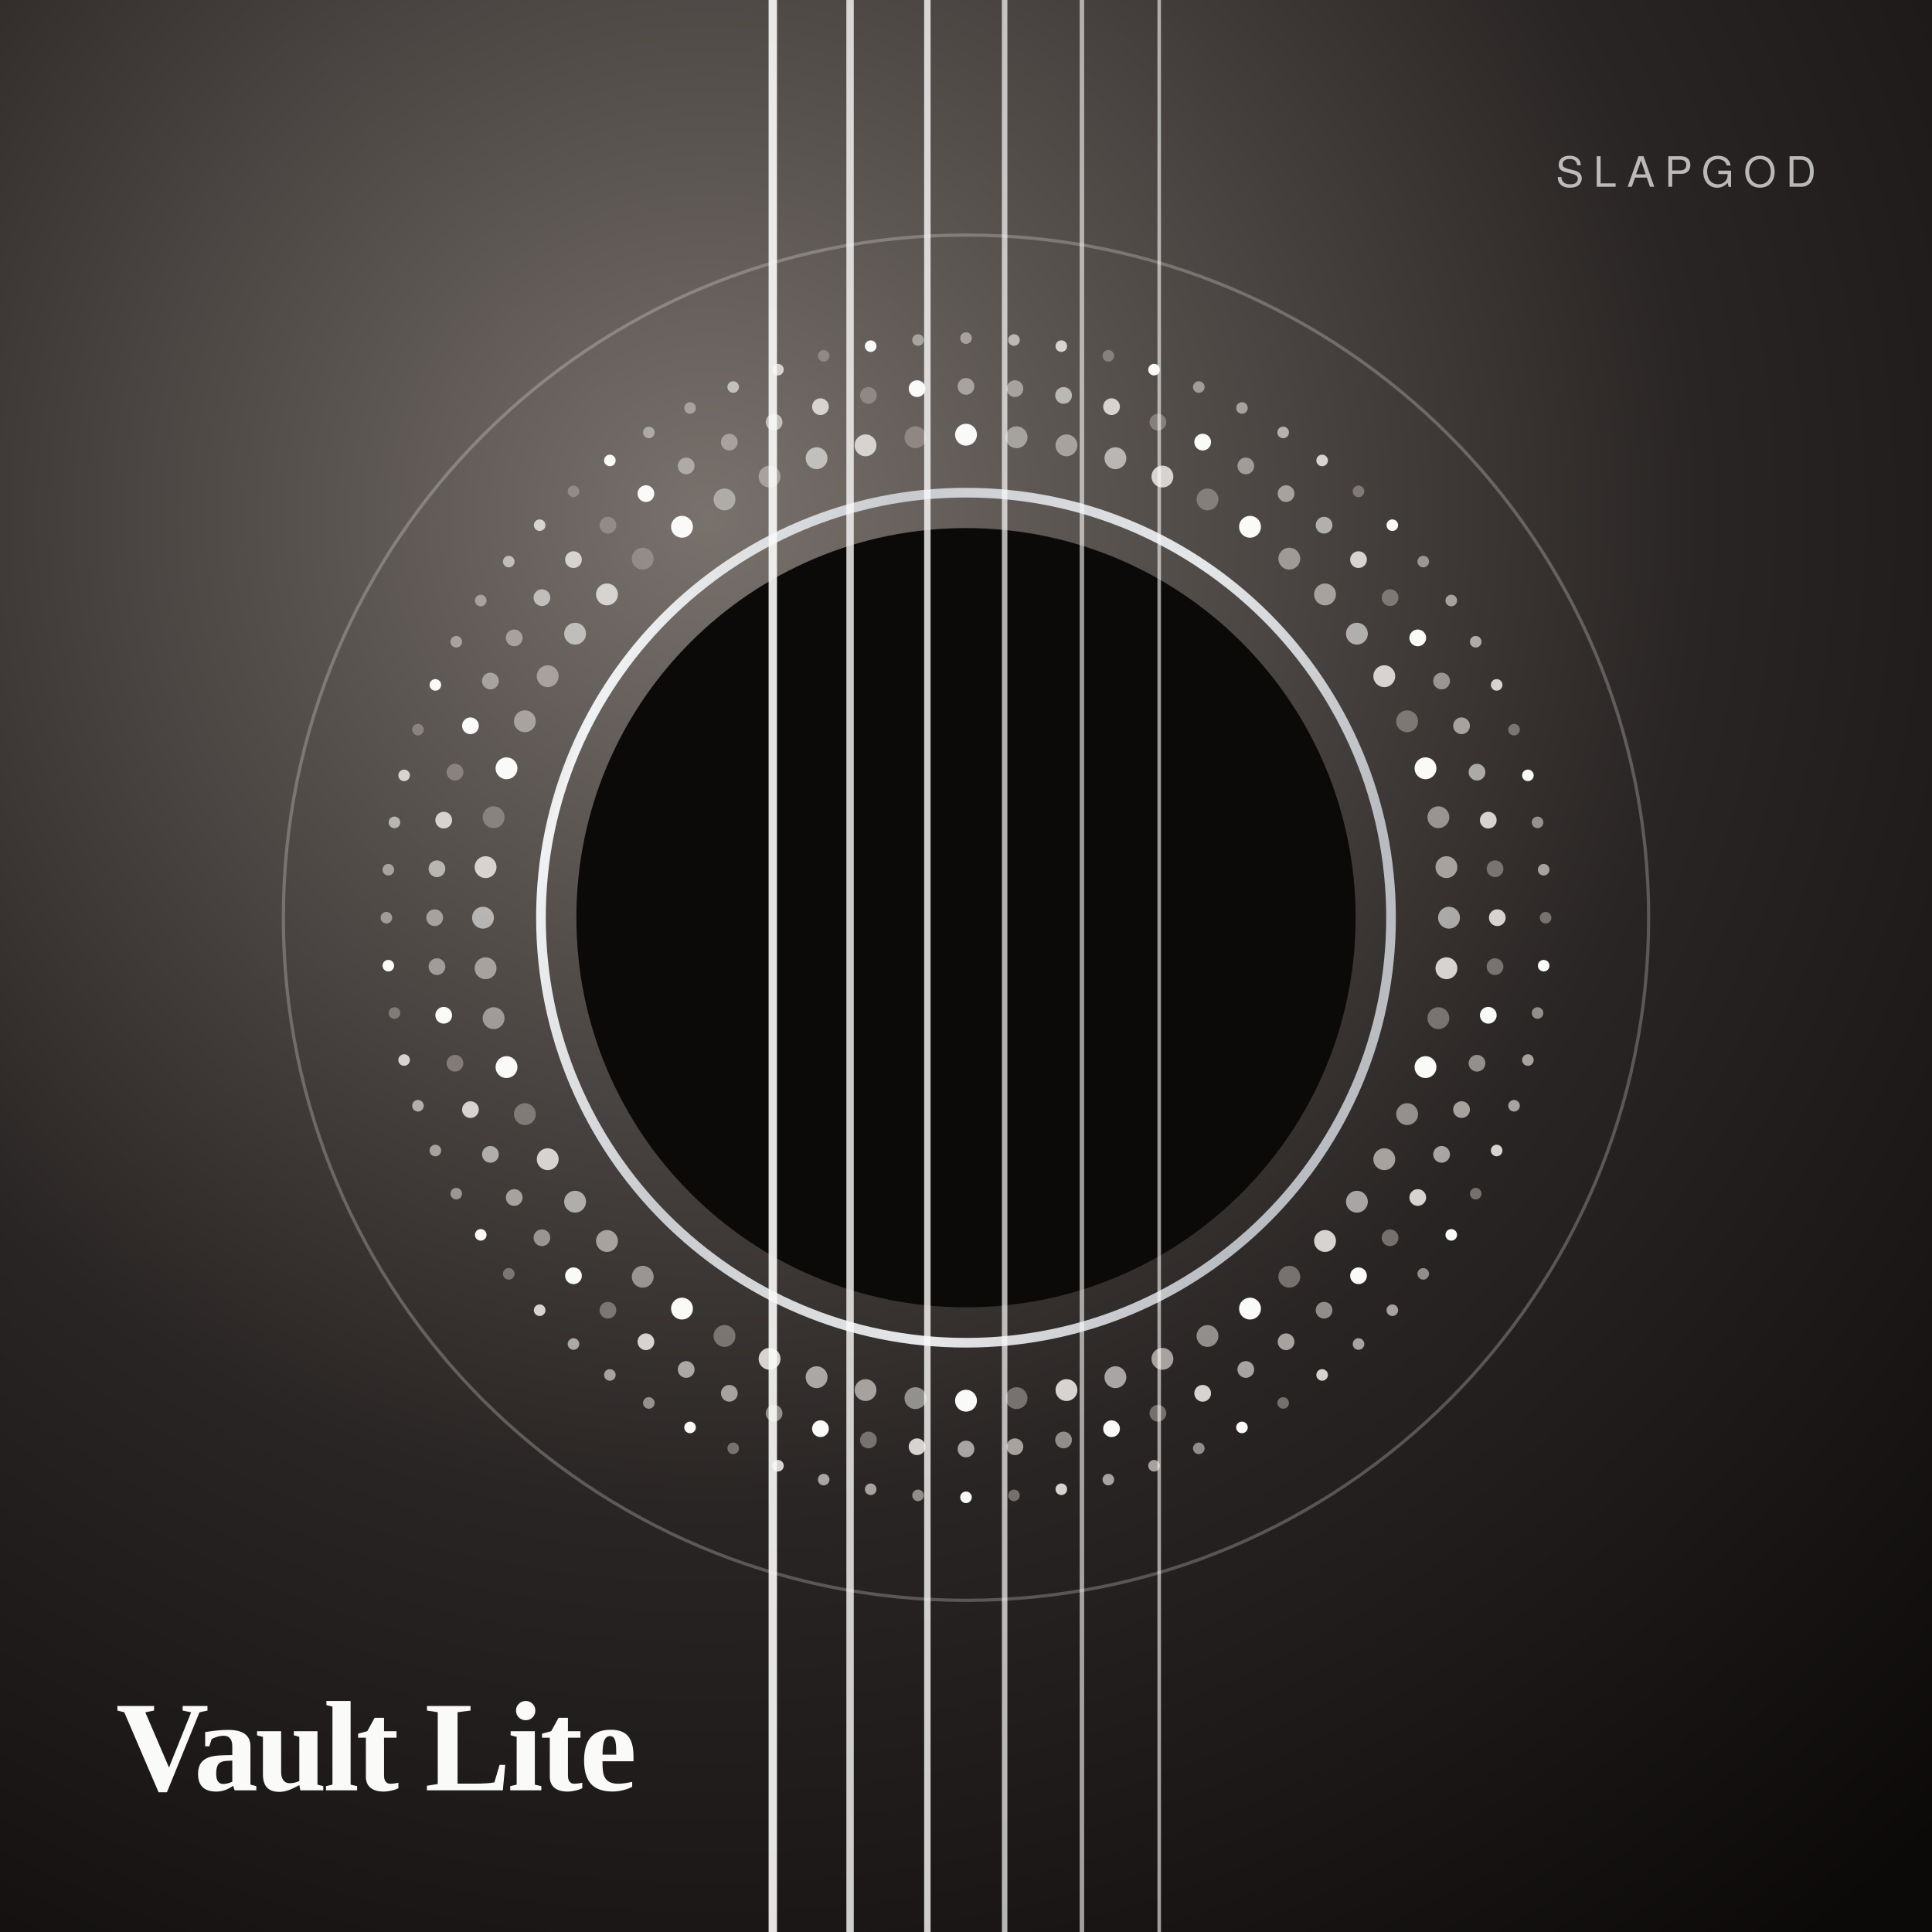
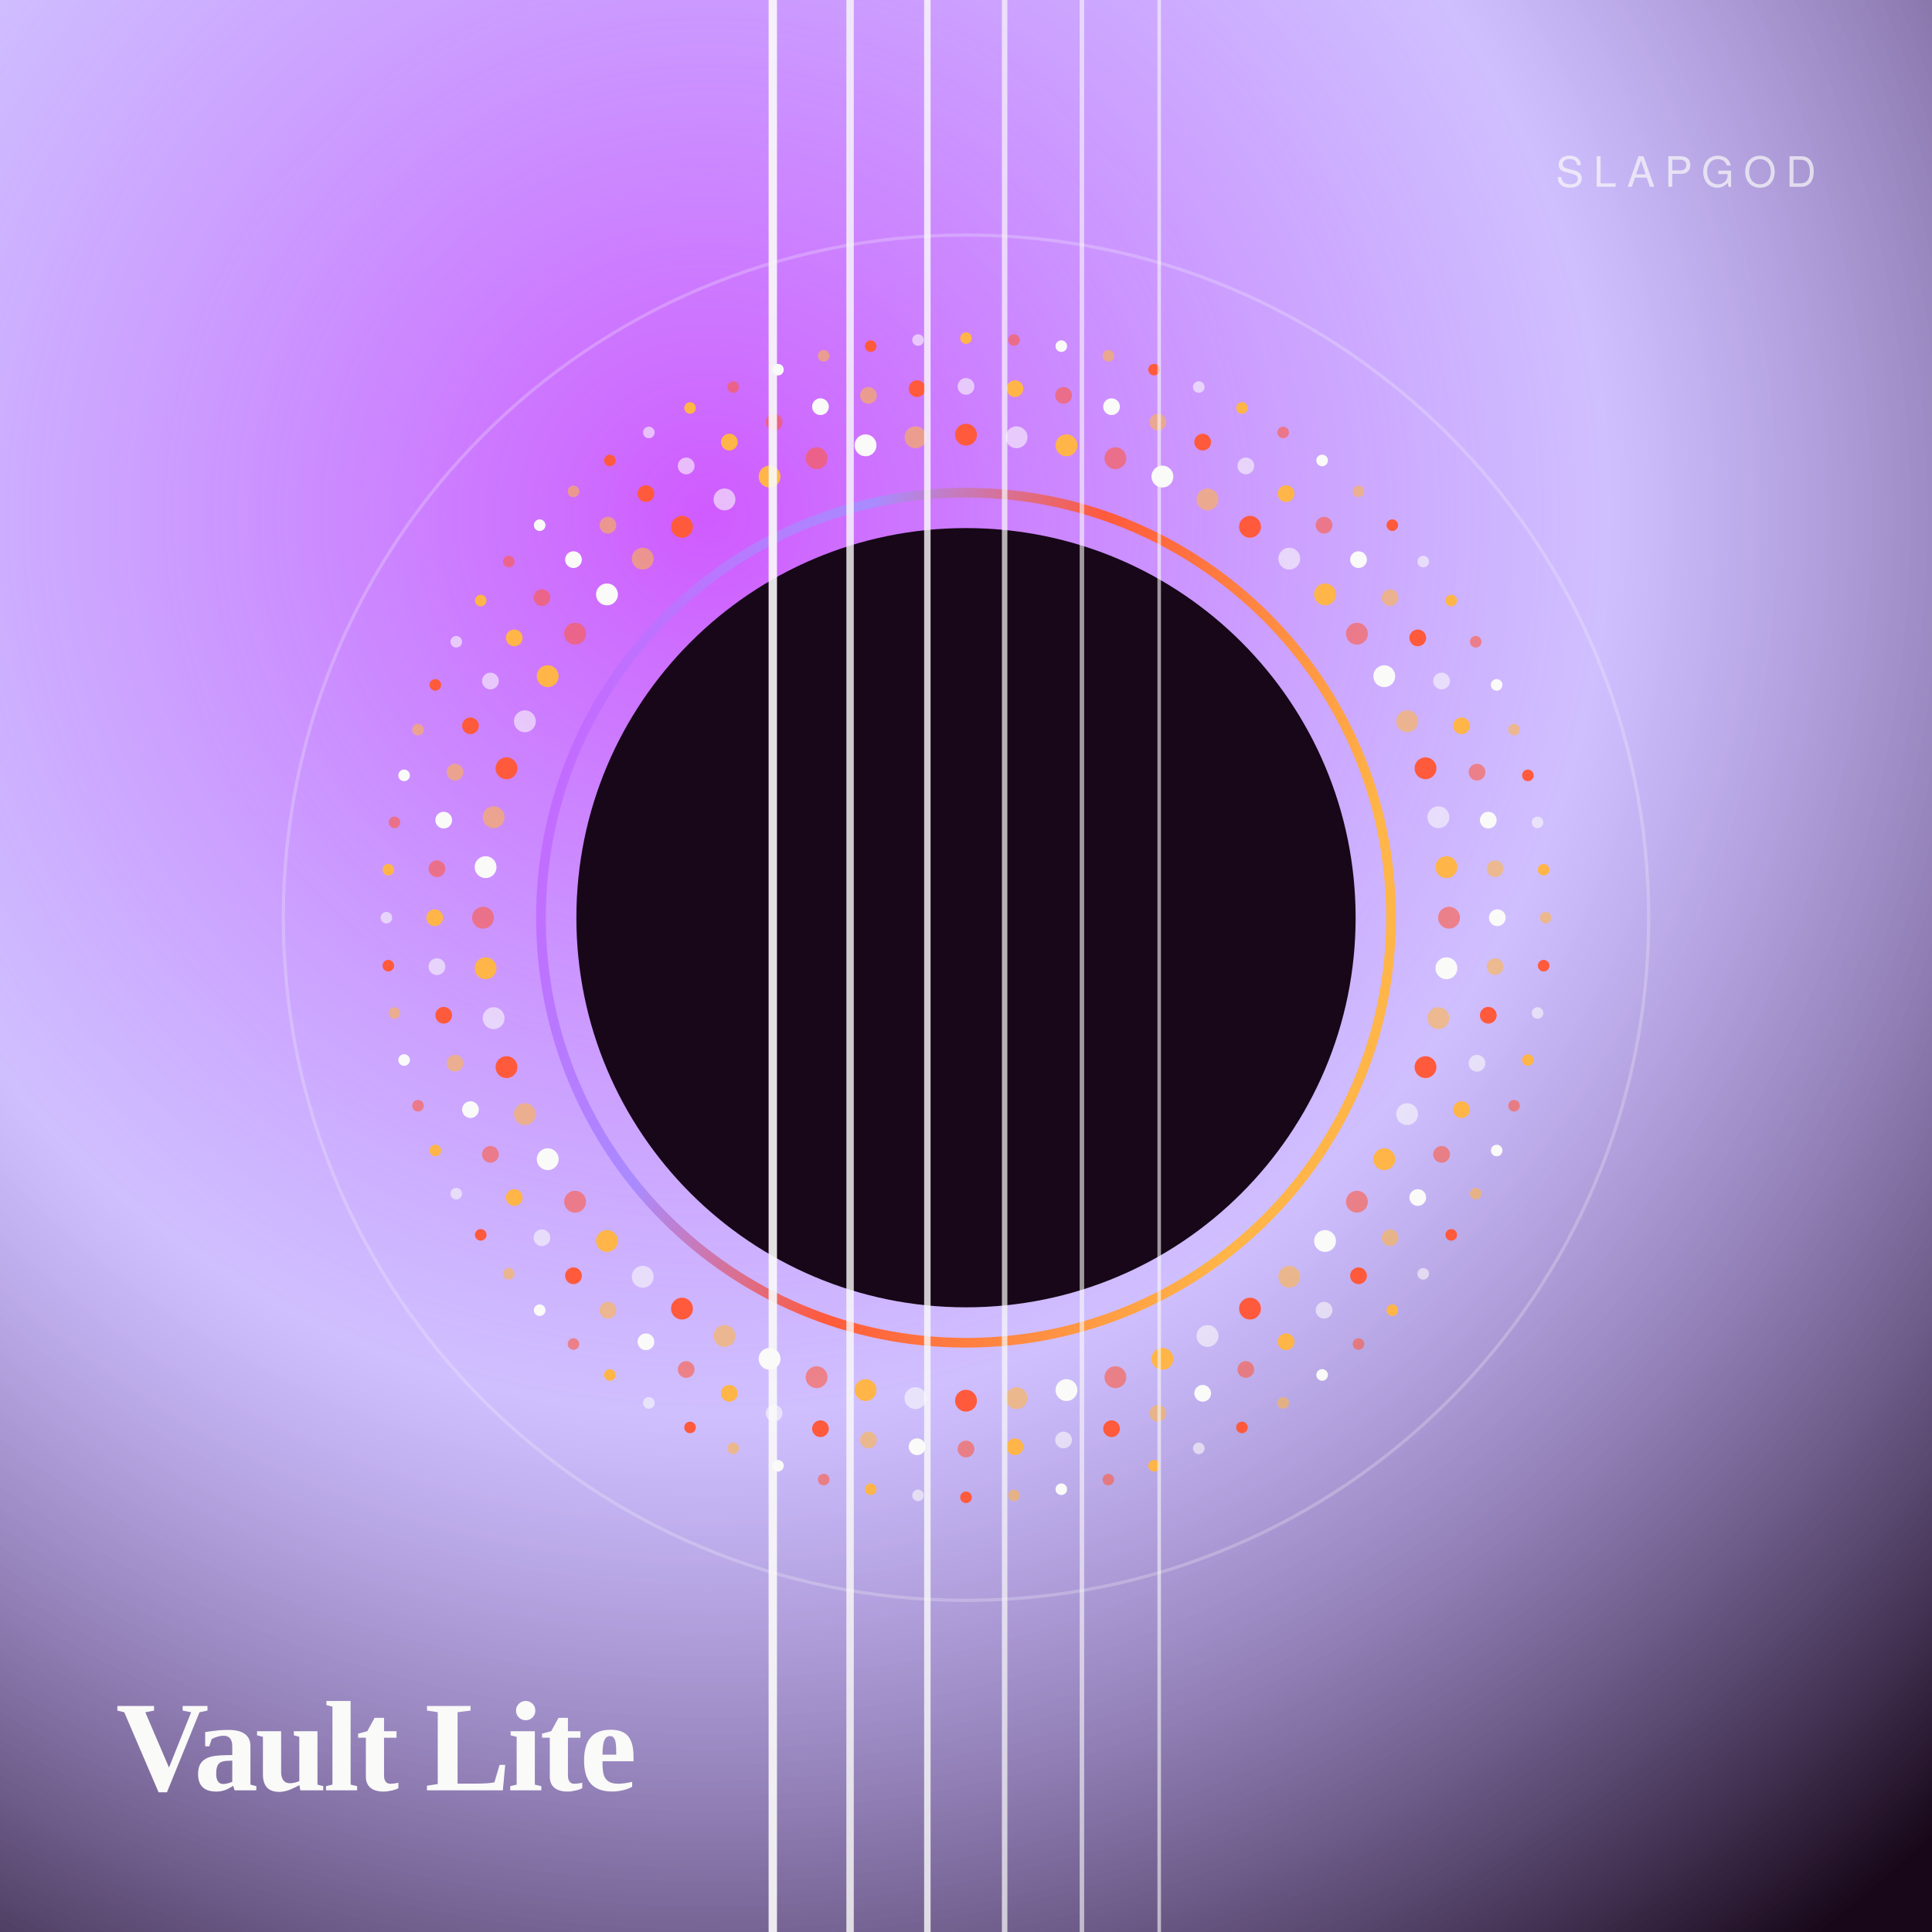
<svg xmlns="http://www.w3.org/2000/svg" viewBox="0 0 600 600" width="600" height="600">
  <defs>
    <linearGradient id="sv-guitarvaultlite" x1="0" y1="0" x2="1" y2=".35">
-       <stop offset="0" stop-color="#A8AAAD" />
-       <stop offset=".13" stop-color="#F0F1F2" />
-       <stop offset=".38" stop-color="#C8CACE" />
-       <stop offset=".72" stop-color="#E6E7E9" />
-       <stop offset="1" stop-color="#B9BCC1" />
+       <stop offset="0" stop-color="#D05BFF" />
+       <stop offset=".35" stop-color="#A98BFF" />
+       <stop offset=".6" stop-color="#FF5A3C" />
+       <stop offset="1" stop-color="#FFB547" />
    </linearGradient>
    <radialGradient id="rw-guitarvaultlite" cx="220" cy="160" r="560" gradientUnits="userSpaceOnUse">
-       <stop offset="0" stop-color="#78716C" />
-       <stop offset=".55" stop-color="#292524" />
-       <stop offset="1" stop-color="#0C0A09" />
+       <stop offset="0" stop-color="#D05BFF" />
+       <stop offset=".5" stop-color="#A98BFF" stop-opacity=".55" />
+       <stop offset="1" stop-color="#170718" />
    </radialGradient>
  </defs>
  <rect width="600" height="600" fill="url(#rw-guitarvaultlite)" />
-   <circle cx="450" cy="285" r="3.4" fill="#FAFAF9" fill-opacity="0.6" />
-   <circle cx="449.2" cy="300.7" r="3.4" fill="#D6D3D1" fill-opacity="1" />
-   <circle cx="446.7" cy="316.2" r="3.4" fill="#A8A29E" fill-opacity="0.6" />
-   <circle cx="442.7" cy="331.4" r="3.4" fill="#FAFAF9" fill-opacity="1" />
-   <circle cx="437" cy="346" r="3.4" fill="#D6D3D1" fill-opacity="0.6" />
-   <circle cx="429.9" cy="360" r="3.4" fill="#A8A29E" fill-opacity="1" />
-   <circle cx="421.4" cy="373.2" r="3.4" fill="#FAFAF9" fill-opacity="0.6" />
-   <circle cx="411.5" cy="385.4" r="3.4" fill="#D6D3D1" fill-opacity="1" />
-   <circle cx="400.4" cy="396.5" r="3.4" fill="#A8A29E" fill-opacity="0.6" />
-   <circle cx="388.2" cy="406.4" r="3.4" fill="#FAFAF9" fill-opacity="1" />
-   <circle cx="375" cy="414.9" r="3.4" fill="#D6D3D1" fill-opacity="0.6" />
-   <circle cx="361" cy="422" r="3.4" fill="#A8A29E" fill-opacity="1" />
-   <circle cx="346.4" cy="427.7" r="3.4" fill="#FAFAF9" fill-opacity="0.6" />
-   <circle cx="331.2" cy="431.7" r="3.4" fill="#D6D3D1" fill-opacity="1" />
-   <circle cx="315.7" cy="434.2" r="3.4" fill="#A8A29E" fill-opacity="0.6" />
-   <circle cx="300" cy="435" r="3.4" fill="#FAFAF9" fill-opacity="1" />
-   <circle cx="284.3" cy="434.2" r="3.4" fill="#D6D3D1" fill-opacity="0.6" />
-   <circle cx="268.8" cy="431.7" r="3.4" fill="#A8A29E" fill-opacity="1" />
-   <circle cx="253.6" cy="427.7" r="3.4" fill="#FAFAF9" fill-opacity="0.6" />
-   <circle cx="239" cy="422" r="3.4" fill="#D6D3D1" fill-opacity="1" />
-   <circle cx="225" cy="414.9" r="3.4" fill="#A8A29E" fill-opacity="0.6" />
-   <circle cx="211.8" cy="406.4" r="3.4" fill="#FAFAF9" fill-opacity="1" />
-   <circle cx="199.6" cy="396.5" r="3.4" fill="#D6D3D1" fill-opacity="0.6" />
-   <circle cx="188.5" cy="385.4" r="3.4" fill="#A8A29E" fill-opacity="1" />
-   <circle cx="178.6" cy="373.2" r="3.4" fill="#FAFAF9" fill-opacity="0.6" />
-   <circle cx="170.1" cy="360" r="3.4" fill="#D6D3D1" fill-opacity="1" />
-   <circle cx="163" cy="346" r="3.4" fill="#A8A29E" fill-opacity="0.6" />
-   <circle cx="157.3" cy="331.4" r="3.4" fill="#FAFAF9" fill-opacity="1" />
-   <circle cx="153.3" cy="316.2" r="3.4" fill="#D6D3D1" fill-opacity="0.6" />
-   <circle cx="150.8" cy="300.7" r="3.4" fill="#A8A29E" fill-opacity="1" />
-   <circle cx="150" cy="285" r="3.4" fill="#FAFAF9" fill-opacity="0.6" />
-   <circle cx="150.8" cy="269.3" r="3.4" fill="#D6D3D1" fill-opacity="1" />
-   <circle cx="153.3" cy="253.8" r="3.4" fill="#A8A29E" fill-opacity="0.6" />
-   <circle cx="157.3" cy="238.6" r="3.4" fill="#FAFAF9" fill-opacity="1" />
-   <circle cx="163" cy="224" r="3.4" fill="#D6D3D1" fill-opacity="0.6" />
-   <circle cx="170.1" cy="210" r="3.4" fill="#A8A29E" fill-opacity="1" />
-   <circle cx="178.6" cy="196.8" r="3.4" fill="#FAFAF9" fill-opacity="0.6" />
-   <circle cx="188.5" cy="184.6" r="3.4" fill="#D6D3D1" fill-opacity="1" />
-   <circle cx="199.6" cy="173.5" r="3.4" fill="#A8A29E" fill-opacity="0.6" />
-   <circle cx="211.8" cy="163.6" r="3.4" fill="#FAFAF9" fill-opacity="1" />
-   <circle cx="225" cy="155.1" r="3.4" fill="#D6D3D1" fill-opacity="0.6" />
-   <circle cx="239" cy="148" r="3.4" fill="#A8A29E" fill-opacity="1" />
-   <circle cx="253.6" cy="142.3" r="3.4" fill="#FAFAF9" fill-opacity="0.6" />
-   <circle cx="268.8" cy="138.3" r="3.4" fill="#D6D3D1" fill-opacity="1" />
-   <circle cx="284.3" cy="135.8" r="3.4" fill="#A8A29E" fill-opacity="0.6" />
-   <circle cx="300" cy="135" r="3.4" fill="#FAFAF9" fill-opacity="1" />
-   <circle cx="315.7" cy="135.8" r="3.4" fill="#D6D3D1" fill-opacity="0.6" />
-   <circle cx="331.2" cy="138.3" r="3.4" fill="#A8A29E" fill-opacity="1" />
-   <circle cx="346.4" cy="142.3" r="3.4" fill="#FAFAF9" fill-opacity="0.6" />
-   <circle cx="361" cy="148" r="3.4" fill="#D6D3D1" fill-opacity="1" />
-   <circle cx="375" cy="155.1" r="3.4" fill="#A8A29E" fill-opacity="0.6" />
-   <circle cx="388.2" cy="163.6" r="3.4" fill="#FAFAF9" fill-opacity="1" />
-   <circle cx="400.4" cy="173.5" r="3.4" fill="#D6D3D1" fill-opacity="0.6" />
-   <circle cx="411.5" cy="184.6" r="3.4" fill="#A8A29E" fill-opacity="1" />
-   <circle cx="421.4" cy="196.8" r="3.4" fill="#FAFAF9" fill-opacity="0.6" />
-   <circle cx="429.9" cy="210" r="3.4" fill="#D6D3D1" fill-opacity="1" />
-   <circle cx="437" cy="224" r="3.4" fill="#A8A29E" fill-opacity="0.6" />
-   <circle cx="442.7" cy="238.6" r="3.4" fill="#FAFAF9" fill-opacity="1" />
-   <circle cx="446.7" cy="253.8" r="3.4" fill="#D6D3D1" fill-opacity="0.6" />
-   <circle cx="449.2" cy="269.3" r="3.4" fill="#A8A29E" fill-opacity="1" />
-   <circle cx="465" cy="285" r="2.6" fill="#D6D3D1" fill-opacity="1" />
-   <circle cx="464.3" cy="300.2" r="2.6" fill="#A8A29E" fill-opacity="0.6" />
-   <circle cx="462.2" cy="315.3" r="2.6" fill="#FAFAF9" fill-opacity="1" />
-   <circle cx="458.7" cy="330.2" r="2.6" fill="#D6D3D1" fill-opacity="0.6" />
-   <circle cx="453.9" cy="344.6" r="2.6" fill="#A8A29E" fill-opacity="1" />
-   <circle cx="447.7" cy="358.5" r="2.6" fill="#FAFAF9" fill-opacity="0.6" />
-   <circle cx="440.3" cy="371.9" r="2.6" fill="#D6D3D1" fill-opacity="1" />
-   <circle cx="431.7" cy="384.4" r="2.6" fill="#A8A29E" fill-opacity="0.6" />
-   <circle cx="421.9" cy="396.2" r="2.6" fill="#FAFAF9" fill-opacity="1" />
-   <circle cx="411.2" cy="406.9" r="2.6" fill="#D6D3D1" fill-opacity="0.6" />
-   <circle cx="399.4" cy="416.7" r="2.6" fill="#A8A29E" fill-opacity="1" />
-   <circle cx="386.9" cy="425.3" r="2.6" fill="#FAFAF9" fill-opacity="0.6" />
-   <circle cx="373.5" cy="432.7" r="2.6" fill="#D6D3D1" fill-opacity="1" />
-   <circle cx="359.6" cy="438.9" r="2.6" fill="#A8A29E" fill-opacity="0.6" />
-   <circle cx="345.2" cy="443.7" r="2.6" fill="#FAFAF9" fill-opacity="1" />
-   <circle cx="330.3" cy="447.2" r="2.6" fill="#D6D3D1" fill-opacity="0.6" />
-   <circle cx="315.2" cy="449.3" r="2.6" fill="#A8A29E" fill-opacity="1" />
-   <circle cx="300" cy="450" r="2.6" fill="#FAFAF9" fill-opacity="0.6" />
-   <circle cx="284.8" cy="449.3" r="2.6" fill="#D6D3D1" fill-opacity="1" />
-   <circle cx="269.7" cy="447.2" r="2.6" fill="#A8A29E" fill-opacity="0.6" />
-   <circle cx="254.8" cy="443.7" r="2.6" fill="#FAFAF9" fill-opacity="1" />
-   <circle cx="240.4" cy="438.9" r="2.6" fill="#D6D3D1" fill-opacity="0.6" />
-   <circle cx="226.5" cy="432.7" r="2.6" fill="#A8A29E" fill-opacity="1" />
-   <circle cx="213.1" cy="425.3" r="2.6" fill="#FAFAF9" fill-opacity="0.6" />
-   <circle cx="200.6" cy="416.7" r="2.6" fill="#D6D3D1" fill-opacity="1" />
-   <circle cx="188.8" cy="406.9" r="2.6" fill="#A8A29E" fill-opacity="0.6" />
-   <circle cx="178.1" cy="396.2" r="2.6" fill="#FAFAF9" fill-opacity="1" />
-   <circle cx="168.3" cy="384.4" r="2.6" fill="#D6D3D1" fill-opacity="0.6" />
-   <circle cx="159.7" cy="371.9" r="2.6" fill="#A8A29E" fill-opacity="1" />
-   <circle cx="152.3" cy="358.5" r="2.6" fill="#FAFAF9" fill-opacity="0.6" />
-   <circle cx="146.1" cy="344.6" r="2.6" fill="#D6D3D1" fill-opacity="1" />
-   <circle cx="141.3" cy="330.2" r="2.6" fill="#A8A29E" fill-opacity="0.6" />
-   <circle cx="137.8" cy="315.3" r="2.6" fill="#FAFAF9" fill-opacity="1" />
-   <circle cx="135.7" cy="300.2" r="2.6" fill="#D6D3D1" fill-opacity="0.6" />
-   <circle cx="135" cy="285" r="2.6" fill="#A8A29E" fill-opacity="1" />
-   <circle cx="135.7" cy="269.8" r="2.6" fill="#FAFAF9" fill-opacity="0.6" />
-   <circle cx="137.8" cy="254.7" r="2.6" fill="#D6D3D1" fill-opacity="1" />
-   <circle cx="141.3" cy="239.8" r="2.6" fill="#A8A29E" fill-opacity="0.6" />
-   <circle cx="146.1" cy="225.4" r="2.6" fill="#FAFAF9" fill-opacity="1" />
-   <circle cx="152.3" cy="211.5" r="2.6" fill="#D6D3D1" fill-opacity="0.6" />
-   <circle cx="159.7" cy="198.1" r="2.6" fill="#A8A29E" fill-opacity="1" />
-   <circle cx="168.3" cy="185.6" r="2.6" fill="#FAFAF9" fill-opacity="0.6" />
-   <circle cx="178.1" cy="173.8" r="2.6" fill="#D6D3D1" fill-opacity="1" />
-   <circle cx="188.8" cy="163.1" r="2.6" fill="#A8A29E" fill-opacity="0.6" />
-   <circle cx="200.6" cy="153.3" r="2.6" fill="#FAFAF9" fill-opacity="1" />
-   <circle cx="213.1" cy="144.7" r="2.6" fill="#D6D3D1" fill-opacity="0.6" />
-   <circle cx="226.5" cy="137.3" r="2.6" fill="#A8A29E" fill-opacity="1" />
-   <circle cx="240.4" cy="131.1" r="2.6" fill="#FAFAF9" fill-opacity="0.6" />
-   <circle cx="254.8" cy="126.3" r="2.6" fill="#D6D3D1" fill-opacity="1" />
-   <circle cx="269.7" cy="122.8" r="2.6" fill="#A8A29E" fill-opacity="0.6" />
-   <circle cx="284.8" cy="120.7" r="2.6" fill="#FAFAF9" fill-opacity="1" />
-   <circle cx="300" cy="120" r="2.6" fill="#D6D3D1" fill-opacity="0.6" />
-   <circle cx="315.2" cy="120.7" r="2.6" fill="#A8A29E" fill-opacity="1" />
-   <circle cx="330.3" cy="122.8" r="2.6" fill="#FAFAF9" fill-opacity="0.6" />
-   <circle cx="345.2" cy="126.3" r="2.6" fill="#D6D3D1" fill-opacity="1" />
-   <circle cx="359.6" cy="131.1" r="2.6" fill="#A8A29E" fill-opacity="0.6" />
-   <circle cx="373.5" cy="137.3" r="2.6" fill="#FAFAF9" fill-opacity="1" />
-   <circle cx="386.9" cy="144.7" r="2.6" fill="#D6D3D1" fill-opacity="0.6" />
-   <circle cx="399.4" cy="153.3" r="2.6" fill="#A8A29E" fill-opacity="1" />
-   <circle cx="411.2" cy="163.1" r="2.6" fill="#FAFAF9" fill-opacity="0.6" />
-   <circle cx="421.9" cy="173.8" r="2.6" fill="#D6D3D1" fill-opacity="1" />
-   <circle cx="431.7" cy="185.6" r="2.6" fill="#A8A29E" fill-opacity="0.6" />
-   <circle cx="440.3" cy="198.1" r="2.6" fill="#FAFAF9" fill-opacity="1" />
-   <circle cx="447.7" cy="211.5" r="2.6" fill="#D6D3D1" fill-opacity="0.6" />
-   <circle cx="453.9" cy="225.4" r="2.6" fill="#A8A29E" fill-opacity="1" />
-   <circle cx="458.7" cy="239.8" r="2.6" fill="#FAFAF9" fill-opacity="0.6" />
-   <circle cx="462.2" cy="254.7" r="2.6" fill="#D6D3D1" fill-opacity="1" />
-   <circle cx="464.3" cy="269.8" r="2.6" fill="#A8A29E" fill-opacity="0.6" />
-   <circle cx="480" cy="285" r="1.8" fill="#A8A29E" fill-opacity="0.6" />
-   <circle cx="479.4" cy="299.9" r="1.8" fill="#FAFAF9" fill-opacity="1" />
-   <circle cx="477.5" cy="314.6" r="1.8" fill="#D6D3D1" fill-opacity="0.6" />
-   <circle cx="474.5" cy="329.2" r="1.8" fill="#A8A29E" fill-opacity="1" />
-   <circle cx="470.2" cy="343.4" r="1.8" fill="#FAFAF9" fill-opacity="0.6" />
-   <circle cx="464.8" cy="357.3" r="1.8" fill="#D6D3D1" fill-opacity="1" />
-   <circle cx="458.3" cy="370.7" r="1.8" fill="#A8A29E" fill-opacity="0.6" />
-   <circle cx="450.7" cy="383.5" r="1.8" fill="#FAFAF9" fill-opacity="1" />
-   <circle cx="442" cy="395.6" r="1.8" fill="#D6D3D1" fill-opacity="0.6" />
-   <circle cx="432.4" cy="406.9" r="1.8" fill="#A8A29E" fill-opacity="1" />
-   <circle cx="421.9" cy="417.4" r="1.8" fill="#FAFAF9" fill-opacity="0.6" />
-   <circle cx="410.6" cy="427" r="1.8" fill="#D6D3D1" fill-opacity="1" />
-   <circle cx="398.5" cy="435.7" r="1.8" fill="#A8A29E" fill-opacity="0.6" />
-   <circle cx="385.7" cy="443.3" r="1.8" fill="#FAFAF9" fill-opacity="1" />
-   <circle cx="372.3" cy="449.8" r="1.8" fill="#D6D3D1" fill-opacity="0.6" />
-   <circle cx="358.4" cy="455.2" r="1.8" fill="#A8A29E" fill-opacity="1" />
-   <circle cx="344.2" cy="459.5" r="1.8" fill="#FAFAF9" fill-opacity="0.6" />
-   <circle cx="329.6" cy="462.5" r="1.8" fill="#D6D3D1" fill-opacity="1" />
-   <circle cx="314.9" cy="464.4" r="1.8" fill="#A8A29E" fill-opacity="0.6" />
-   <circle cx="300" cy="465" r="1.8" fill="#FAFAF9" fill-opacity="1" />
-   <circle cx="285.1" cy="464.4" r="1.8" fill="#D6D3D1" fill-opacity="0.6" />
-   <circle cx="270.4" cy="462.5" r="1.8" fill="#A8A29E" fill-opacity="1" />
-   <circle cx="255.8" cy="459.5" r="1.8" fill="#FAFAF9" fill-opacity="0.6" />
-   <circle cx="241.6" cy="455.2" r="1.8" fill="#D6D3D1" fill-opacity="1" />
-   <circle cx="227.7" cy="449.8" r="1.8" fill="#A8A29E" fill-opacity="0.6" />
-   <circle cx="214.3" cy="443.3" r="1.8" fill="#FAFAF9" fill-opacity="1" />
-   <circle cx="201.5" cy="435.7" r="1.8" fill="#D6D3D1" fill-opacity="0.6" />
-   <circle cx="189.4" cy="427" r="1.8" fill="#A8A29E" fill-opacity="1" />
-   <circle cx="178.1" cy="417.4" r="1.8" fill="#FAFAF9" fill-opacity="0.6" />
-   <circle cx="167.6" cy="406.9" r="1.8" fill="#D6D3D1" fill-opacity="1" />
-   <circle cx="158" cy="395.6" r="1.8" fill="#A8A29E" fill-opacity="0.6" />
-   <circle cx="149.3" cy="383.5" r="1.8" fill="#FAFAF9" fill-opacity="1" />
-   <circle cx="141.7" cy="370.7" r="1.8" fill="#D6D3D1" fill-opacity="0.6" />
-   <circle cx="135.2" cy="357.3" r="1.8" fill="#A8A29E" fill-opacity="1" />
-   <circle cx="129.8" cy="343.4" r="1.8" fill="#FAFAF9" fill-opacity="0.6" />
-   <circle cx="125.5" cy="329.2" r="1.8" fill="#D6D3D1" fill-opacity="1" />
-   <circle cx="122.5" cy="314.6" r="1.8" fill="#A8A29E" fill-opacity="0.6" />
-   <circle cx="120.6" cy="299.9" r="1.8" fill="#FAFAF9" fill-opacity="1" />
-   <circle cx="120" cy="285" r="1.8" fill="#D6D3D1" fill-opacity="0.6" />
-   <circle cx="120.6" cy="270.1" r="1.8" fill="#A8A29E" fill-opacity="1" />
-   <circle cx="122.5" cy="255.4" r="1.8" fill="#FAFAF9" fill-opacity="0.6" />
-   <circle cx="125.5" cy="240.8" r="1.8" fill="#D6D3D1" fill-opacity="1" />
-   <circle cx="129.8" cy="226.6" r="1.8" fill="#A8A29E" fill-opacity="0.6" />
-   <circle cx="135.2" cy="212.7" r="1.8" fill="#FAFAF9" fill-opacity="1" />
-   <circle cx="141.7" cy="199.3" r="1.8" fill="#D6D3D1" fill-opacity="0.6" />
-   <circle cx="149.3" cy="186.5" r="1.8" fill="#A8A29E" fill-opacity="1" />
-   <circle cx="158" cy="174.4" r="1.8" fill="#FAFAF9" fill-opacity="0.6" />
-   <circle cx="167.6" cy="163.1" r="1.8" fill="#D6D3D1" fill-opacity="1" />
-   <circle cx="178.1" cy="152.6" r="1.8" fill="#A8A29E" fill-opacity="0.6" />
-   <circle cx="189.4" cy="143" r="1.8" fill="#FAFAF9" fill-opacity="1" />
-   <circle cx="201.5" cy="134.3" r="1.8" fill="#D6D3D1" fill-opacity="0.6" />
-   <circle cx="214.3" cy="126.7" r="1.8" fill="#A8A29E" fill-opacity="1" />
-   <circle cx="227.7" cy="120.2" r="1.8" fill="#FAFAF9" fill-opacity="0.6" />
-   <circle cx="241.6" cy="114.8" r="1.8" fill="#D6D3D1" fill-opacity="1" />
-   <circle cx="255.8" cy="110.5" r="1.8" fill="#A8A29E" fill-opacity="0.6" />
-   <circle cx="270.4" cy="107.5" r="1.8" fill="#FAFAF9" fill-opacity="1" />
-   <circle cx="285.1" cy="105.6" r="1.8" fill="#D6D3D1" fill-opacity="0.6" />
-   <circle cx="300" cy="105" r="1.8" fill="#A8A29E" fill-opacity="1" />
-   <circle cx="314.9" cy="105.6" r="1.8" fill="#FAFAF9" fill-opacity="0.6" />
-   <circle cx="329.6" cy="107.5" r="1.8" fill="#D6D3D1" fill-opacity="1" />
-   <circle cx="344.2" cy="110.5" r="1.8" fill="#A8A29E" fill-opacity="0.6" />
-   <circle cx="358.4" cy="114.8" r="1.8" fill="#FAFAF9" fill-opacity="1" />
-   <circle cx="372.3" cy="120.2" r="1.8" fill="#D6D3D1" fill-opacity="0.6" />
-   <circle cx="385.7" cy="126.7" r="1.8" fill="#A8A29E" fill-opacity="1" />
-   <circle cx="398.5" cy="134.3" r="1.8" fill="#FAFAF9" fill-opacity="0.6" />
-   <circle cx="410.6" cy="143" r="1.8" fill="#D6D3D1" fill-opacity="1" />
-   <circle cx="421.9" cy="152.6" r="1.8" fill="#A8A29E" fill-opacity="0.6" />
-   <circle cx="432.4" cy="163.1" r="1.8" fill="#FAFAF9" fill-opacity="1" />
-   <circle cx="442" cy="174.4" r="1.8" fill="#D6D3D1" fill-opacity="0.6" />
-   <circle cx="450.7" cy="186.5" r="1.8" fill="#A8A29E" fill-opacity="1" />
-   <circle cx="458.3" cy="199.3" r="1.8" fill="#FAFAF9" fill-opacity="0.6" />
-   <circle cx="464.8" cy="212.7" r="1.8" fill="#D6D3D1" fill-opacity="1" />
-   <circle cx="470.2" cy="226.6" r="1.8" fill="#A8A29E" fill-opacity="0.6" />
-   <circle cx="474.5" cy="240.8" r="1.8" fill="#FAFAF9" fill-opacity="1" />
-   <circle cx="477.5" cy="255.4" r="1.8" fill="#D6D3D1" fill-opacity="0.6" />
-   <circle cx="479.4" cy="270.1" r="1.8" fill="#A8A29E" fill-opacity="1" />
+   <circle cx="450" cy="285" r="3.4" fill="#FF5A3C" fill-opacity="0.6" />
+   <circle cx="449.2" cy="300.7" r="3.4" fill="#FAFAF9" fill-opacity="1" />
+   <circle cx="446.7" cy="316.2" r="3.4" fill="#FFB547" fill-opacity="0.6" />
+   <circle cx="442.7" cy="331.4" r="3.4" fill="#FF5A3C" fill-opacity="1" />
+   <circle cx="437" cy="346" r="3.4" fill="#FAFAF9" fill-opacity="0.6" />
+   <circle cx="429.9" cy="360" r="3.4" fill="#FFB547" fill-opacity="1" />
+   <circle cx="421.4" cy="373.2" r="3.4" fill="#FF5A3C" fill-opacity="0.6" />
+   <circle cx="411.5" cy="385.4" r="3.4" fill="#FAFAF9" fill-opacity="1" />
+   <circle cx="400.4" cy="396.5" r="3.4" fill="#FFB547" fill-opacity="0.6" />
+   <circle cx="388.2" cy="406.4" r="3.4" fill="#FF5A3C" fill-opacity="1" />
+   <circle cx="375" cy="414.9" r="3.4" fill="#FAFAF9" fill-opacity="0.6" />
+   <circle cx="361" cy="422" r="3.4" fill="#FFB547" fill-opacity="1" />
+   <circle cx="346.4" cy="427.7" r="3.4" fill="#FF5A3C" fill-opacity="0.6" />
+   <circle cx="331.2" cy="431.7" r="3.4" fill="#FAFAF9" fill-opacity="1" />
+   <circle cx="315.7" cy="434.2" r="3.4" fill="#FFB547" fill-opacity="0.6" />
+   <circle cx="300" cy="435" r="3.4" fill="#FF5A3C" fill-opacity="1" />
+   <circle cx="284.3" cy="434.2" r="3.4" fill="#FAFAF9" fill-opacity="0.6" />
+   <circle cx="268.8" cy="431.7" r="3.4" fill="#FFB547" fill-opacity="1" />
+   <circle cx="253.6" cy="427.7" r="3.4" fill="#FF5A3C" fill-opacity="0.6" />
+   <circle cx="239" cy="422" r="3.4" fill="#FAFAF9" fill-opacity="1" />
+   <circle cx="225" cy="414.9" r="3.4" fill="#FFB547" fill-opacity="0.6" />
+   <circle cx="211.8" cy="406.4" r="3.4" fill="#FF5A3C" fill-opacity="1" />
+   <circle cx="199.6" cy="396.5" r="3.4" fill="#FAFAF9" fill-opacity="0.6" />
+   <circle cx="188.5" cy="385.4" r="3.4" fill="#FFB547" fill-opacity="1" />
+   <circle cx="178.6" cy="373.2" r="3.4" fill="#FF5A3C" fill-opacity="0.6" />
+   <circle cx="170.1" cy="360" r="3.4" fill="#FAFAF9" fill-opacity="1" />
+   <circle cx="163" cy="346" r="3.4" fill="#FFB547" fill-opacity="0.6" />
+   <circle cx="157.3" cy="331.4" r="3.4" fill="#FF5A3C" fill-opacity="1" />
+   <circle cx="153.3" cy="316.2" r="3.4" fill="#FAFAF9" fill-opacity="0.6" />
+   <circle cx="150.8" cy="300.7" r="3.4" fill="#FFB547" fill-opacity="1" />
+   <circle cx="150" cy="285" r="3.4" fill="#FF5A3C" fill-opacity="0.6" />
+   <circle cx="150.8" cy="269.3" r="3.4" fill="#FAFAF9" fill-opacity="1" />
+   <circle cx="153.3" cy="253.8" r="3.4" fill="#FFB547" fill-opacity="0.6" />
+   <circle cx="157.3" cy="238.6" r="3.4" fill="#FF5A3C" fill-opacity="1" />
+   <circle cx="163" cy="224" r="3.4" fill="#FAFAF9" fill-opacity="0.6" />
+   <circle cx="170.1" cy="210" r="3.4" fill="#FFB547" fill-opacity="1" />
+   <circle cx="178.6" cy="196.8" r="3.4" fill="#FF5A3C" fill-opacity="0.6" />
+   <circle cx="188.5" cy="184.6" r="3.4" fill="#FAFAF9" fill-opacity="1" />
+   <circle cx="199.6" cy="173.5" r="3.4" fill="#FFB547" fill-opacity="0.6" />
+   <circle cx="211.8" cy="163.6" r="3.4" fill="#FF5A3C" fill-opacity="1" />
+   <circle cx="225" cy="155.1" r="3.4" fill="#FAFAF9" fill-opacity="0.6" />
+   <circle cx="239" cy="148" r="3.4" fill="#FFB547" fill-opacity="1" />
+   <circle cx="253.6" cy="142.3" r="3.4" fill="#FF5A3C" fill-opacity="0.6" />
+   <circle cx="268.8" cy="138.3" r="3.4" fill="#FAFAF9" fill-opacity="1" />
+   <circle cx="284.3" cy="135.8" r="3.4" fill="#FFB547" fill-opacity="0.6" />
+   <circle cx="300" cy="135" r="3.4" fill="#FF5A3C" fill-opacity="1" />
+   <circle cx="315.7" cy="135.8" r="3.4" fill="#FAFAF9" fill-opacity="0.6" />
+   <circle cx="331.2" cy="138.3" r="3.4" fill="#FFB547" fill-opacity="1" />
+   <circle cx="346.4" cy="142.3" r="3.4" fill="#FF5A3C" fill-opacity="0.6" />
+   <circle cx="361" cy="148" r="3.4" fill="#FAFAF9" fill-opacity="1" />
+   <circle cx="375" cy="155.1" r="3.4" fill="#FFB547" fill-opacity="0.6" />
+   <circle cx="388.2" cy="163.6" r="3.4" fill="#FF5A3C" fill-opacity="1" />
+   <circle cx="400.4" cy="173.5" r="3.4" fill="#FAFAF9" fill-opacity="0.6" />
+   <circle cx="411.5" cy="184.6" r="3.4" fill="#FFB547" fill-opacity="1" />
+   <circle cx="421.4" cy="196.8" r="3.4" fill="#FF5A3C" fill-opacity="0.6" />
+   <circle cx="429.9" cy="210" r="3.4" fill="#FAFAF9" fill-opacity="1" />
+   <circle cx="437" cy="224" r="3.4" fill="#FFB547" fill-opacity="0.6" />
+   <circle cx="442.7" cy="238.6" r="3.4" fill="#FF5A3C" fill-opacity="1" />
+   <circle cx="446.7" cy="253.8" r="3.4" fill="#FAFAF9" fill-opacity="0.6" />
+   <circle cx="449.2" cy="269.3" r="3.4" fill="#FFB547" fill-opacity="1" />
+   <circle cx="465" cy="285" r="2.6" fill="#FAFAF9" fill-opacity="1" />
+   <circle cx="464.3" cy="300.2" r="2.6" fill="#FFB547" fill-opacity="0.6" />
+   <circle cx="462.2" cy="315.3" r="2.6" fill="#FF5A3C" fill-opacity="1" />
+   <circle cx="458.7" cy="330.2" r="2.6" fill="#FAFAF9" fill-opacity="0.6" />
+   <circle cx="453.9" cy="344.6" r="2.6" fill="#FFB547" fill-opacity="1" />
+   <circle cx="447.7" cy="358.5" r="2.6" fill="#FF5A3C" fill-opacity="0.6" />
+   <circle cx="440.3" cy="371.9" r="2.6" fill="#FAFAF9" fill-opacity="1" />
+   <circle cx="431.7" cy="384.4" r="2.6" fill="#FFB547" fill-opacity="0.6" />
+   <circle cx="421.9" cy="396.2" r="2.6" fill="#FF5A3C" fill-opacity="1" />
+   <circle cx="411.2" cy="406.9" r="2.6" fill="#FAFAF9" fill-opacity="0.6" />
+   <circle cx="399.4" cy="416.7" r="2.6" fill="#FFB547" fill-opacity="1" />
+   <circle cx="386.9" cy="425.3" r="2.6" fill="#FF5A3C" fill-opacity="0.6" />
+   <circle cx="373.5" cy="432.7" r="2.6" fill="#FAFAF9" fill-opacity="1" />
+   <circle cx="359.6" cy="438.9" r="2.6" fill="#FFB547" fill-opacity="0.6" />
+   <circle cx="345.2" cy="443.7" r="2.6" fill="#FF5A3C" fill-opacity="1" />
+   <circle cx="330.3" cy="447.2" r="2.6" fill="#FAFAF9" fill-opacity="0.6" />
+   <circle cx="315.2" cy="449.3" r="2.6" fill="#FFB547" fill-opacity="1" />
+   <circle cx="300" cy="450" r="2.6" fill="#FF5A3C" fill-opacity="0.6" />
+   <circle cx="284.8" cy="449.3" r="2.6" fill="#FAFAF9" fill-opacity="1" />
+   <circle cx="269.7" cy="447.2" r="2.6" fill="#FFB547" fill-opacity="0.6" />
+   <circle cx="254.8" cy="443.7" r="2.6" fill="#FF5A3C" fill-opacity="1" />
+   <circle cx="240.4" cy="438.9" r="2.6" fill="#FAFAF9" fill-opacity="0.6" />
+   <circle cx="226.5" cy="432.7" r="2.6" fill="#FFB547" fill-opacity="1" />
+   <circle cx="213.1" cy="425.3" r="2.6" fill="#FF5A3C" fill-opacity="0.6" />
+   <circle cx="200.6" cy="416.7" r="2.6" fill="#FAFAF9" fill-opacity="1" />
+   <circle cx="188.8" cy="406.9" r="2.6" fill="#FFB547" fill-opacity="0.6" />
+   <circle cx="178.1" cy="396.2" r="2.6" fill="#FF5A3C" fill-opacity="1" />
+   <circle cx="168.3" cy="384.4" r="2.6" fill="#FAFAF9" fill-opacity="0.6" />
+   <circle cx="159.7" cy="371.9" r="2.6" fill="#FFB547" fill-opacity="1" />
+   <circle cx="152.3" cy="358.5" r="2.6" fill="#FF5A3C" fill-opacity="0.6" />
+   <circle cx="146.1" cy="344.6" r="2.6" fill="#FAFAF9" fill-opacity="1" />
+   <circle cx="141.3" cy="330.2" r="2.6" fill="#FFB547" fill-opacity="0.6" />
+   <circle cx="137.8" cy="315.3" r="2.6" fill="#FF5A3C" fill-opacity="1" />
+   <circle cx="135.7" cy="300.2" r="2.6" fill="#FAFAF9" fill-opacity="0.6" />
+   <circle cx="135" cy="285" r="2.6" fill="#FFB547" fill-opacity="1" />
+   <circle cx="135.7" cy="269.8" r="2.6" fill="#FF5A3C" fill-opacity="0.6" />
+   <circle cx="137.8" cy="254.7" r="2.6" fill="#FAFAF9" fill-opacity="1" />
+   <circle cx="141.3" cy="239.8" r="2.6" fill="#FFB547" fill-opacity="0.6" />
+   <circle cx="146.1" cy="225.4" r="2.6" fill="#FF5A3C" fill-opacity="1" />
+   <circle cx="152.3" cy="211.5" r="2.6" fill="#FAFAF9" fill-opacity="0.6" />
+   <circle cx="159.7" cy="198.1" r="2.6" fill="#FFB547" fill-opacity="1" />
+   <circle cx="168.3" cy="185.6" r="2.6" fill="#FF5A3C" fill-opacity="0.6" />
+   <circle cx="178.1" cy="173.8" r="2.6" fill="#FAFAF9" fill-opacity="1" />
+   <circle cx="188.8" cy="163.1" r="2.6" fill="#FFB547" fill-opacity="0.6" />
+   <circle cx="200.6" cy="153.3" r="2.6" fill="#FF5A3C" fill-opacity="1" />
+   <circle cx="213.1" cy="144.7" r="2.6" fill="#FAFAF9" fill-opacity="0.6" />
+   <circle cx="226.5" cy="137.3" r="2.6" fill="#FFB547" fill-opacity="1" />
+   <circle cx="240.4" cy="131.1" r="2.6" fill="#FF5A3C" fill-opacity="0.6" />
+   <circle cx="254.8" cy="126.3" r="2.6" fill="#FAFAF9" fill-opacity="1" />
+   <circle cx="269.7" cy="122.8" r="2.6" fill="#FFB547" fill-opacity="0.6" />
+   <circle cx="284.8" cy="120.7" r="2.6" fill="#FF5A3C" fill-opacity="1" />
+   <circle cx="300" cy="120" r="2.6" fill="#FAFAF9" fill-opacity="0.6" />
+   <circle cx="315.2" cy="120.7" r="2.6" fill="#FFB547" fill-opacity="1" />
+   <circle cx="330.3" cy="122.8" r="2.6" fill="#FF5A3C" fill-opacity="0.6" />
+   <circle cx="345.2" cy="126.3" r="2.6" fill="#FAFAF9" fill-opacity="1" />
+   <circle cx="359.6" cy="131.1" r="2.6" fill="#FFB547" fill-opacity="0.6" />
+   <circle cx="373.5" cy="137.3" r="2.6" fill="#FF5A3C" fill-opacity="1" />
+   <circle cx="386.9" cy="144.7" r="2.6" fill="#FAFAF9" fill-opacity="0.6" />
+   <circle cx="399.4" cy="153.3" r="2.6" fill="#FFB547" fill-opacity="1" />
+   <circle cx="411.2" cy="163.1" r="2.6" fill="#FF5A3C" fill-opacity="0.6" />
+   <circle cx="421.9" cy="173.8" r="2.6" fill="#FAFAF9" fill-opacity="1" />
+   <circle cx="431.7" cy="185.6" r="2.6" fill="#FFB547" fill-opacity="0.6" />
+   <circle cx="440.3" cy="198.1" r="2.6" fill="#FF5A3C" fill-opacity="1" />
+   <circle cx="447.7" cy="211.5" r="2.6" fill="#FAFAF9" fill-opacity="0.6" />
+   <circle cx="453.9" cy="225.4" r="2.6" fill="#FFB547" fill-opacity="1" />
+   <circle cx="458.7" cy="239.8" r="2.6" fill="#FF5A3C" fill-opacity="0.6" />
+   <circle cx="462.2" cy="254.7" r="2.6" fill="#FAFAF9" fill-opacity="1" />
+   <circle cx="464.3" cy="269.8" r="2.6" fill="#FFB547" fill-opacity="0.6" />
+   <circle cx="480" cy="285" r="1.8" fill="#FFB547" fill-opacity="0.6" />
+   <circle cx="479.4" cy="299.9" r="1.8" fill="#FF5A3C" fill-opacity="1" />
+   <circle cx="477.5" cy="314.6" r="1.8" fill="#FAFAF9" fill-opacity="0.6" />
+   <circle cx="474.5" cy="329.2" r="1.8" fill="#FFB547" fill-opacity="1" />
+   <circle cx="470.2" cy="343.4" r="1.8" fill="#FF5A3C" fill-opacity="0.6" />
+   <circle cx="464.8" cy="357.3" r="1.8" fill="#FAFAF9" fill-opacity="1" />
+   <circle cx="458.3" cy="370.7" r="1.8" fill="#FFB547" fill-opacity="0.6" />
+   <circle cx="450.7" cy="383.5" r="1.8" fill="#FF5A3C" fill-opacity="1" />
+   <circle cx="442" cy="395.6" r="1.8" fill="#FAFAF9" fill-opacity="0.6" />
+   <circle cx="432.4" cy="406.9" r="1.8" fill="#FFB547" fill-opacity="1" />
+   <circle cx="421.9" cy="417.4" r="1.8" fill="#FF5A3C" fill-opacity="0.6" />
+   <circle cx="410.6" cy="427" r="1.8" fill="#FAFAF9" fill-opacity="1" />
+   <circle cx="398.5" cy="435.7" r="1.8" fill="#FFB547" fill-opacity="0.6" />
+   <circle cx="385.7" cy="443.3" r="1.8" fill="#FF5A3C" fill-opacity="1" />
+   <circle cx="372.3" cy="449.8" r="1.8" fill="#FAFAF9" fill-opacity="0.6" />
+   <circle cx="358.4" cy="455.2" r="1.8" fill="#FFB547" fill-opacity="1" />
+   <circle cx="344.2" cy="459.5" r="1.8" fill="#FF5A3C" fill-opacity="0.6" />
+   <circle cx="329.6" cy="462.5" r="1.8" fill="#FAFAF9" fill-opacity="1" />
+   <circle cx="314.9" cy="464.4" r="1.8" fill="#FFB547" fill-opacity="0.6" />
+   <circle cx="300" cy="465" r="1.8" fill="#FF5A3C" fill-opacity="1" />
+   <circle cx="285.1" cy="464.4" r="1.8" fill="#FAFAF9" fill-opacity="0.6" />
+   <circle cx="270.4" cy="462.5" r="1.8" fill="#FFB547" fill-opacity="1" />
+   <circle cx="255.8" cy="459.5" r="1.8" fill="#FF5A3C" fill-opacity="0.6" />
+   <circle cx="241.6" cy="455.2" r="1.8" fill="#FAFAF9" fill-opacity="1" />
+   <circle cx="227.7" cy="449.8" r="1.8" fill="#FFB547" fill-opacity="0.6" />
+   <circle cx="214.3" cy="443.3" r="1.8" fill="#FF5A3C" fill-opacity="1" />
+   <circle cx="201.5" cy="435.7" r="1.8" fill="#FAFAF9" fill-opacity="0.6" />
+   <circle cx="189.4" cy="427" r="1.8" fill="#FFB547" fill-opacity="1" />
+   <circle cx="178.1" cy="417.4" r="1.8" fill="#FF5A3C" fill-opacity="0.6" />
+   <circle cx="167.6" cy="406.9" r="1.8" fill="#FAFAF9" fill-opacity="1" />
+   <circle cx="158" cy="395.6" r="1.8" fill="#FFB547" fill-opacity="0.6" />
+   <circle cx="149.3" cy="383.5" r="1.8" fill="#FF5A3C" fill-opacity="1" />
+   <circle cx="141.7" cy="370.7" r="1.8" fill="#FAFAF9" fill-opacity="0.6" />
+   <circle cx="135.2" cy="357.3" r="1.8" fill="#FFB547" fill-opacity="1" />
+   <circle cx="129.8" cy="343.4" r="1.8" fill="#FF5A3C" fill-opacity="0.6" />
+   <circle cx="125.5" cy="329.2" r="1.8" fill="#FAFAF9" fill-opacity="1" />
+   <circle cx="122.5" cy="314.6" r="1.8" fill="#FFB547" fill-opacity="0.6" />
+   <circle cx="120.6" cy="299.9" r="1.8" fill="#FF5A3C" fill-opacity="1" />
+   <circle cx="120" cy="285" r="1.8" fill="#FAFAF9" fill-opacity="0.6" />
+   <circle cx="120.6" cy="270.1" r="1.8" fill="#FFB547" fill-opacity="1" />
+   <circle cx="122.5" cy="255.4" r="1.8" fill="#FF5A3C" fill-opacity="0.6" />
+   <circle cx="125.5" cy="240.8" r="1.8" fill="#FAFAF9" fill-opacity="1" />
+   <circle cx="129.8" cy="226.6" r="1.8" fill="#FFB547" fill-opacity="0.6" />
+   <circle cx="135.2" cy="212.7" r="1.8" fill="#FF5A3C" fill-opacity="1" />
+   <circle cx="141.7" cy="199.3" r="1.8" fill="#FAFAF9" fill-opacity="0.6" />
+   <circle cx="149.3" cy="186.5" r="1.8" fill="#FFB547" fill-opacity="1" />
+   <circle cx="158" cy="174.4" r="1.8" fill="#FF5A3C" fill-opacity="0.6" />
+   <circle cx="167.6" cy="163.1" r="1.8" fill="#FAFAF9" fill-opacity="1" />
+   <circle cx="178.1" cy="152.6" r="1.8" fill="#FFB547" fill-opacity="0.6" />
+   <circle cx="189.4" cy="143" r="1.8" fill="#FF5A3C" fill-opacity="1" />
+   <circle cx="201.5" cy="134.3" r="1.8" fill="#FAFAF9" fill-opacity="0.6" />
+   <circle cx="214.3" cy="126.7" r="1.8" fill="#FFB547" fill-opacity="1" />
+   <circle cx="227.7" cy="120.2" r="1.8" fill="#FF5A3C" fill-opacity="0.6" />
+   <circle cx="241.6" cy="114.8" r="1.8" fill="#FAFAF9" fill-opacity="1" />
+   <circle cx="255.8" cy="110.5" r="1.8" fill="#FFB547" fill-opacity="0.6" />
+   <circle cx="270.4" cy="107.5" r="1.8" fill="#FF5A3C" fill-opacity="1" />
+   <circle cx="285.1" cy="105.6" r="1.8" fill="#FAFAF9" fill-opacity="0.6" />
+   <circle cx="300" cy="105" r="1.8" fill="#FFB547" fill-opacity="1" />
+   <circle cx="314.9" cy="105.6" r="1.8" fill="#FF5A3C" fill-opacity="0.6" />
+   <circle cx="329.6" cy="107.5" r="1.8" fill="#FAFAF9" fill-opacity="1" />
+   <circle cx="344.2" cy="110.5" r="1.8" fill="#FFB547" fill-opacity="0.6" />
+   <circle cx="358.4" cy="114.8" r="1.8" fill="#FF5A3C" fill-opacity="1" />
+   <circle cx="372.3" cy="120.2" r="1.8" fill="#FAFAF9" fill-opacity="0.6" />
+   <circle cx="385.7" cy="126.7" r="1.8" fill="#FFB547" fill-opacity="1" />
+   <circle cx="398.5" cy="134.3" r="1.8" fill="#FF5A3C" fill-opacity="0.6" />
+   <circle cx="410.6" cy="143" r="1.8" fill="#FAFAF9" fill-opacity="1" />
+   <circle cx="421.9" cy="152.6" r="1.8" fill="#FFB547" fill-opacity="0.6" />
+   <circle cx="432.4" cy="163.1" r="1.8" fill="#FF5A3C" fill-opacity="1" />
+   <circle cx="442" cy="174.4" r="1.8" fill="#FAFAF9" fill-opacity="0.6" />
+   <circle cx="450.7" cy="186.5" r="1.8" fill="#FFB547" fill-opacity="1" />
+   <circle cx="458.3" cy="199.3" r="1.8" fill="#FF5A3C" fill-opacity="0.6" />
+   <circle cx="464.8" cy="212.7" r="1.8" fill="#FAFAF9" fill-opacity="1" />
+   <circle cx="470.2" cy="226.6" r="1.8" fill="#FFB547" fill-opacity="0.6" />
+   <circle cx="474.5" cy="240.8" r="1.8" fill="#FF5A3C" fill-opacity="1" />
+   <circle cx="477.5" cy="255.4" r="1.8" fill="#FAFAF9" fill-opacity="0.6" />
+   <circle cx="479.4" cy="270.1" r="1.8" fill="#FFB547" fill-opacity="1" />
  <circle cx="300" cy="285" r="132" fill="none" stroke="url(#sv-guitarvaultlite)" stroke-width="3" />
  <circle cx="300" cy="285" r="212" fill="none" stroke="#FAFAF9" stroke-opacity=".25" />
-   <circle cx="300" cy="285" r="121" fill="#0C0A09" />
+   <circle cx="300" cy="285" r="121" fill="#170718" />
  <line x1="240" y1="0" x2="240" y2="600" stroke="#FAFAF9" stroke-opacity="0.9" stroke-width="2.6" />
  <line x1="264" y1="0" x2="264" y2="600" stroke="#FAFAF9" stroke-opacity="0.8" stroke-width="2.3" />
  <line x1="288" y1="0" x2="288" y2="600" stroke="#FAFAF9" stroke-opacity="0.8" stroke-width="2" />
  <line x1="312" y1="0" x2="312" y2="600" stroke="#FAFAF9" stroke-opacity="0.7" stroke-width="1.7" />
  <line x1="336" y1="0" x2="336" y2="600" stroke="#FAFAF9" stroke-opacity="0.6" stroke-width="1.4" />
  <line x1="360" y1="0" x2="360" y2="600" stroke="#FAFAF9" stroke-opacity="0.6" stroke-width="1.1" />
  <g fill="#FAFAF9">
    <text x="36" y="556" font-family="Georgia, 'Times New Roman', serif" font-weight="700" font-size="40" letter-spacing="-1">Vault Lite</text>
    <text x="564" y="58" font-family="Helvetica, Arial, sans-serif" font-size="13" letter-spacing="3" text-anchor="end" fill-opacity=".7">SLAPGOD</text>
  </g>
</svg>
